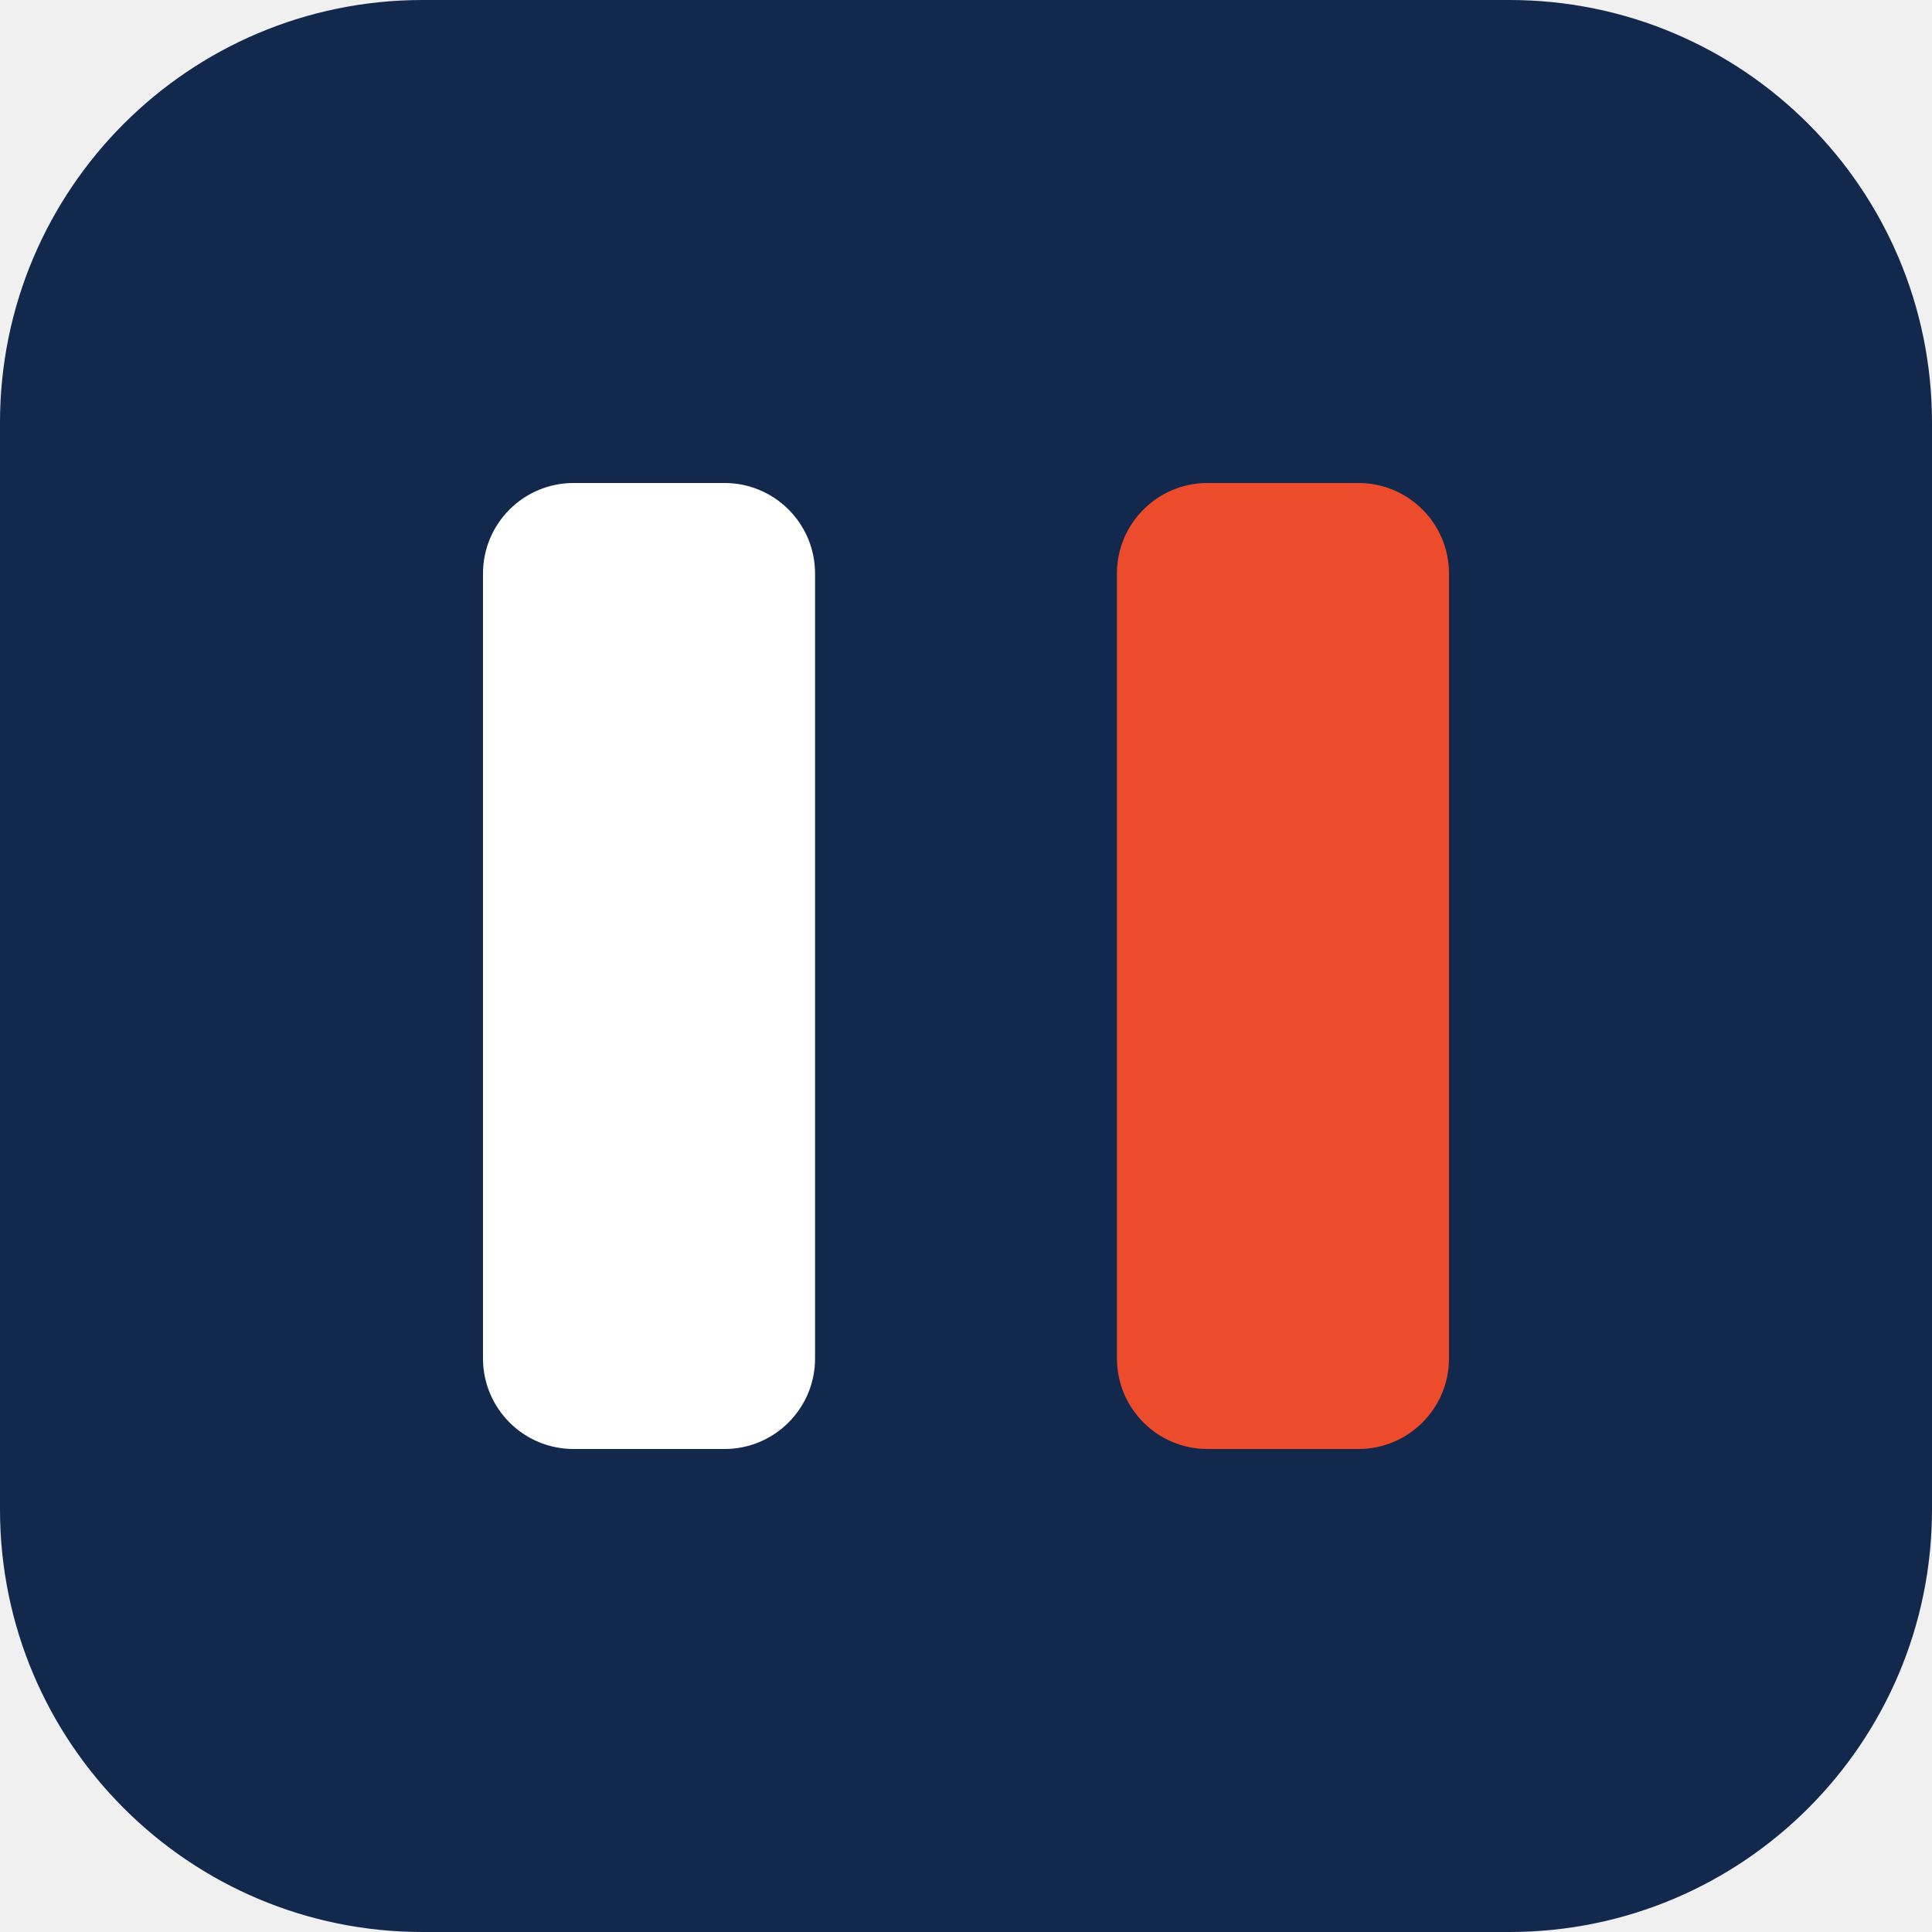
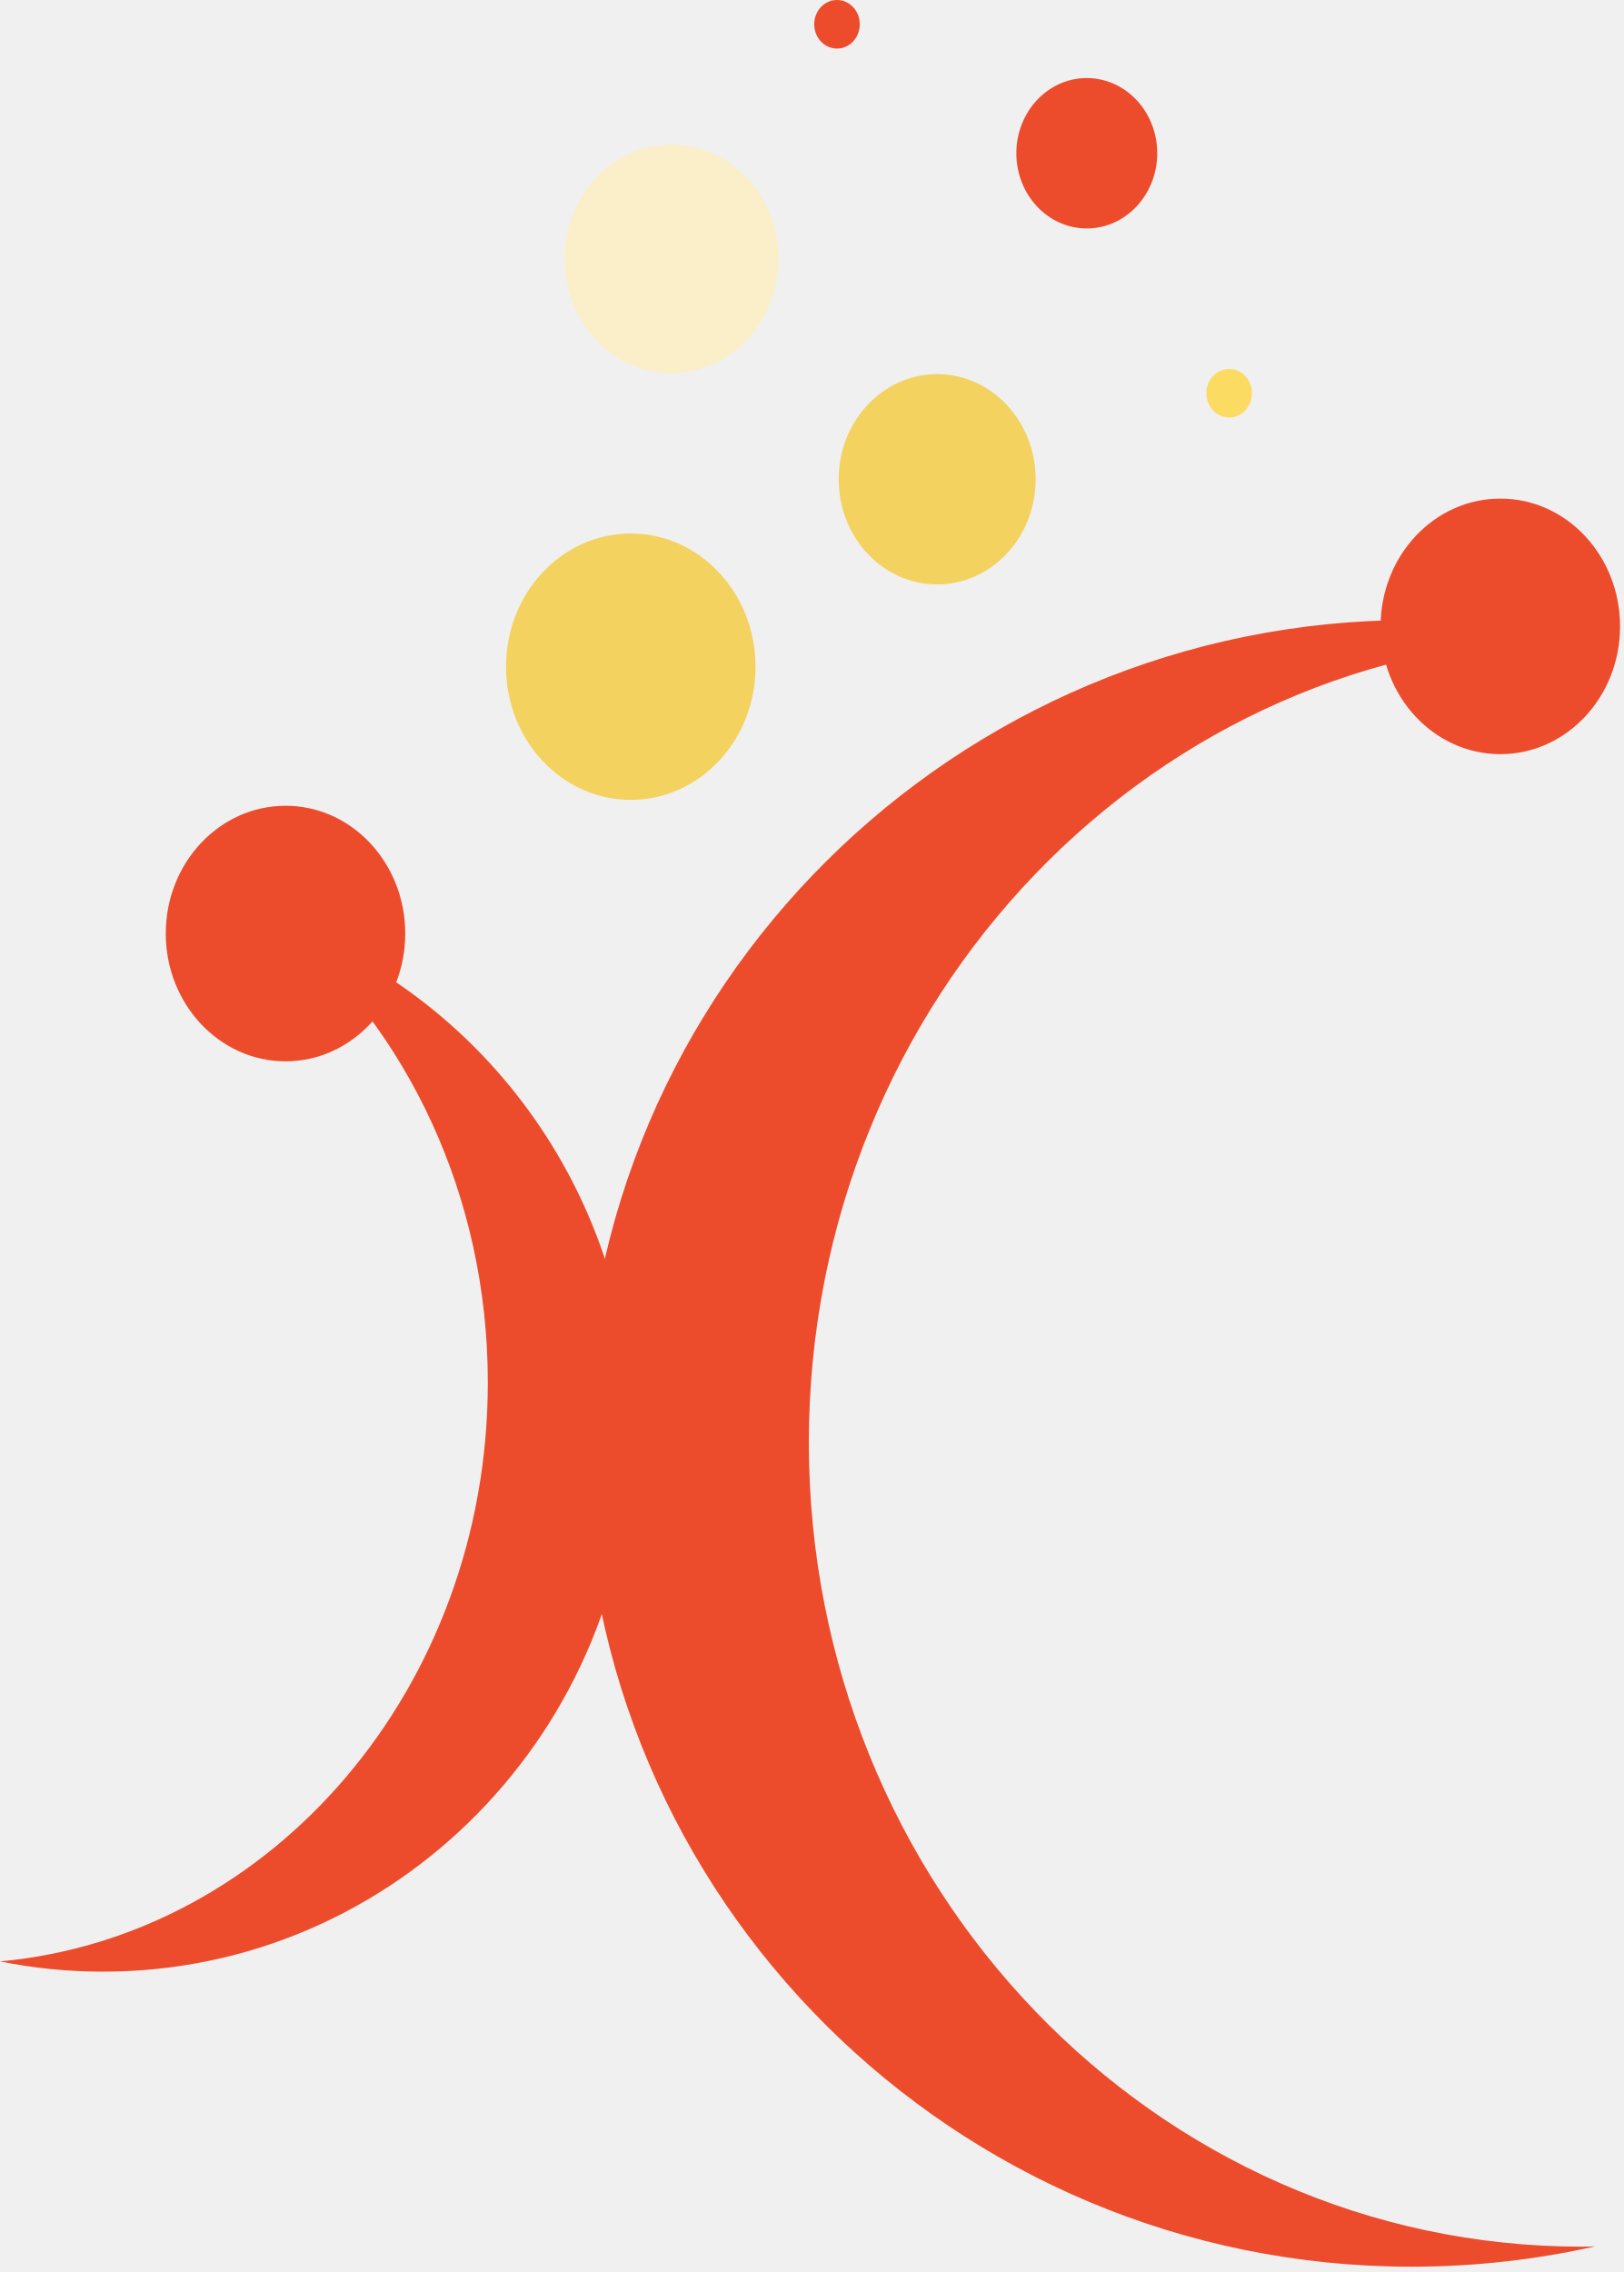
- <svg xmlns="http://www.w3.org/2000/svg" viewBox="0 0 64 64">
-   <rect width="64" height="64" rx="14" fill="#12284C" />
-   <rect x="16" y="16" width="11" height="32" rx="3" fill="#fff" />
-   <rect x="37" y="16" width="11" height="32" rx="3" fill="#ED4C2C" />
+ <svg xmlns="http://www.w3.org/2000/svg" width="233" height="326" viewBox="0 0 233 326" fill="none">
+   <path d="M226.955 322.364C165.708 322.364 116.06 270.712 116.06 207C116.06 143.289 165.708 91.636 226.955 91.636C227.206 91.636 227.457 91.636 227.709 91.636C219.596 89.894 211.165 88.964 202.533 88.964C136.961 88.964 83.793 141.851 83.793 207.102C83.793 272.352 136.961 325.24 202.533 325.24C211.601 325.24 220.434 324.225 228.932 322.314C228.262 322.347 227.608 322.364 226.955 322.364Z" fill="#ED4C2C" />
+   <path d="M40.479 132.548C58.448 147.804 69.997 171.6 69.997 198.357C69.997 242.026 39.206 277.848 0 281.434C4.777 282.398 9.722 282.905 14.784 282.905C56.755 282.905 90.798 248.234 90.798 205.46C90.781 171.871 69.812 143.288 40.479 132.548Z" fill="#ED4C2C" />
+   <path d="M58.148 133.951C58.148 144.082 50.455 152.285 40.968 152.285C31.481 152.285 23.787 144.065 23.787 133.951C23.787 123.82 31.481 115.618 40.968 115.618C50.455 115.601 58.148 123.82 58.148 133.951Z" fill="#ED4C2C" />
+   <path d="M232.459 89.876C232.459 100.007 224.765 108.21 215.278 108.21C205.791 108.21 198.098 99.99 198.098 89.876C198.098 79.746 205.791 71.543 215.278 71.543C224.765 71.526 232.459 79.746 232.459 89.876Z" fill="#ED4C2C" />
+   <path d="M166.049 21.987C166.049 27.941 161.523 32.778 155.941 32.778C150.36 32.778 145.834 27.958 145.834 21.987C145.834 16.034 150.36 11.197 155.941 11.197C161.523 11.214 166.049 16.034 166.049 21.987Z" fill="#ED4C2C" />
+   <path d="M148.602 68.768C148.602 77.089 142.283 83.855 134.472 83.855C126.661 83.855 120.342 77.106 120.342 68.768C120.342 60.447 126.661 53.682 134.472 53.682C142.283 53.682 148.602 60.447 148.602 68.768Z" fill="#F3D25F" />
+   <path d="M108.409 95.661C108.409 106.214 100.397 114.772 90.507 114.772C80.618 114.772 72.606 106.214 72.606 95.661C72.606 85.107 80.618 76.549 90.507 76.549C100.397 76.549 108.409 85.107 108.409 95.661Z" fill="#F3D25F" />
+   <path d="M111.712 37.141C111.712 46.19 104.84 53.53 96.358 53.53C87.877 53.53 81.005 46.19 81.005 37.141C81.005 28.093 87.877 20.752 96.358 20.752C104.84 20.752 111.712 28.093 111.712 37.141Z" fill="#FAEFC9" />
+   <path d="M123.368 3.484C123.368 5.412 121.91 6.968 120.1 6.968C118.29 6.968 116.831 5.412 116.831 3.484C116.831 1.556 118.29 0 120.1 0C121.91 0 123.368 1.556 123.368 3.484Z" fill="#ED4C2C" />
+   <path d="M179.635 56.422C179.635 58.35 178.176 59.906 176.366 59.906C174.556 59.906 173.098 58.35 173.098 56.422C173.098 54.494 174.556 52.938 176.366 52.938C178.176 52.938 179.635 54.494 179.635 56.422Z" fill="#FCDB62" />
</svg>
